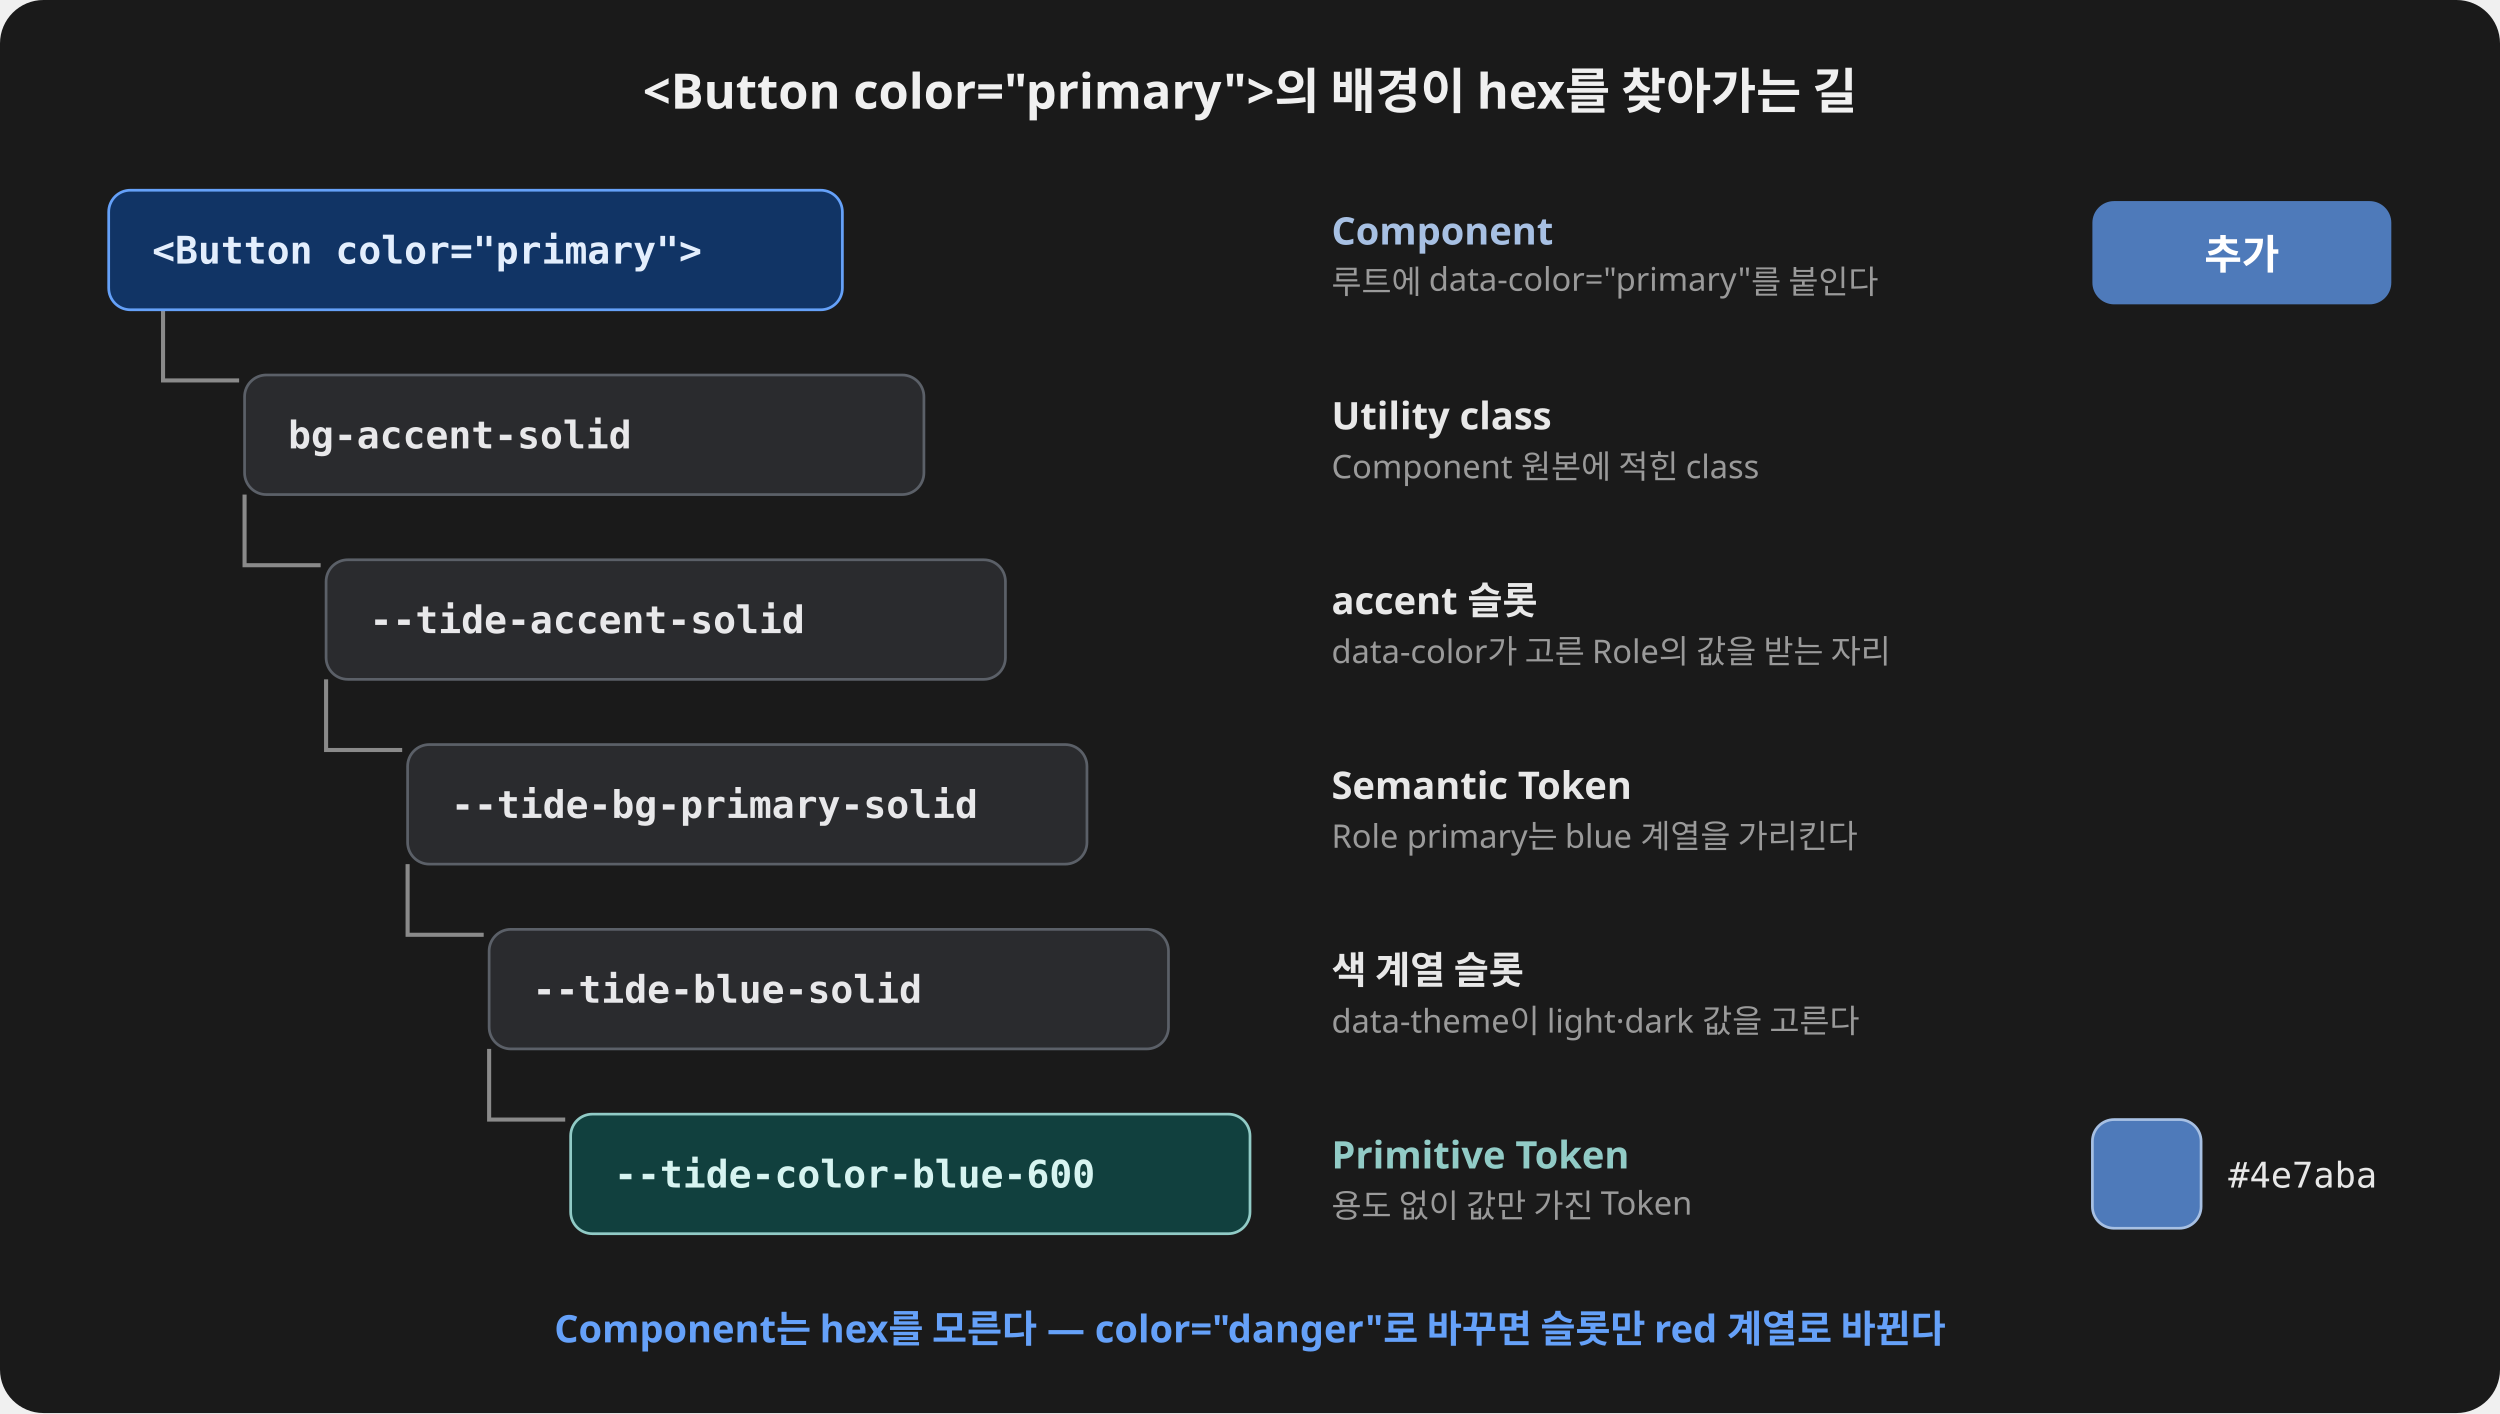
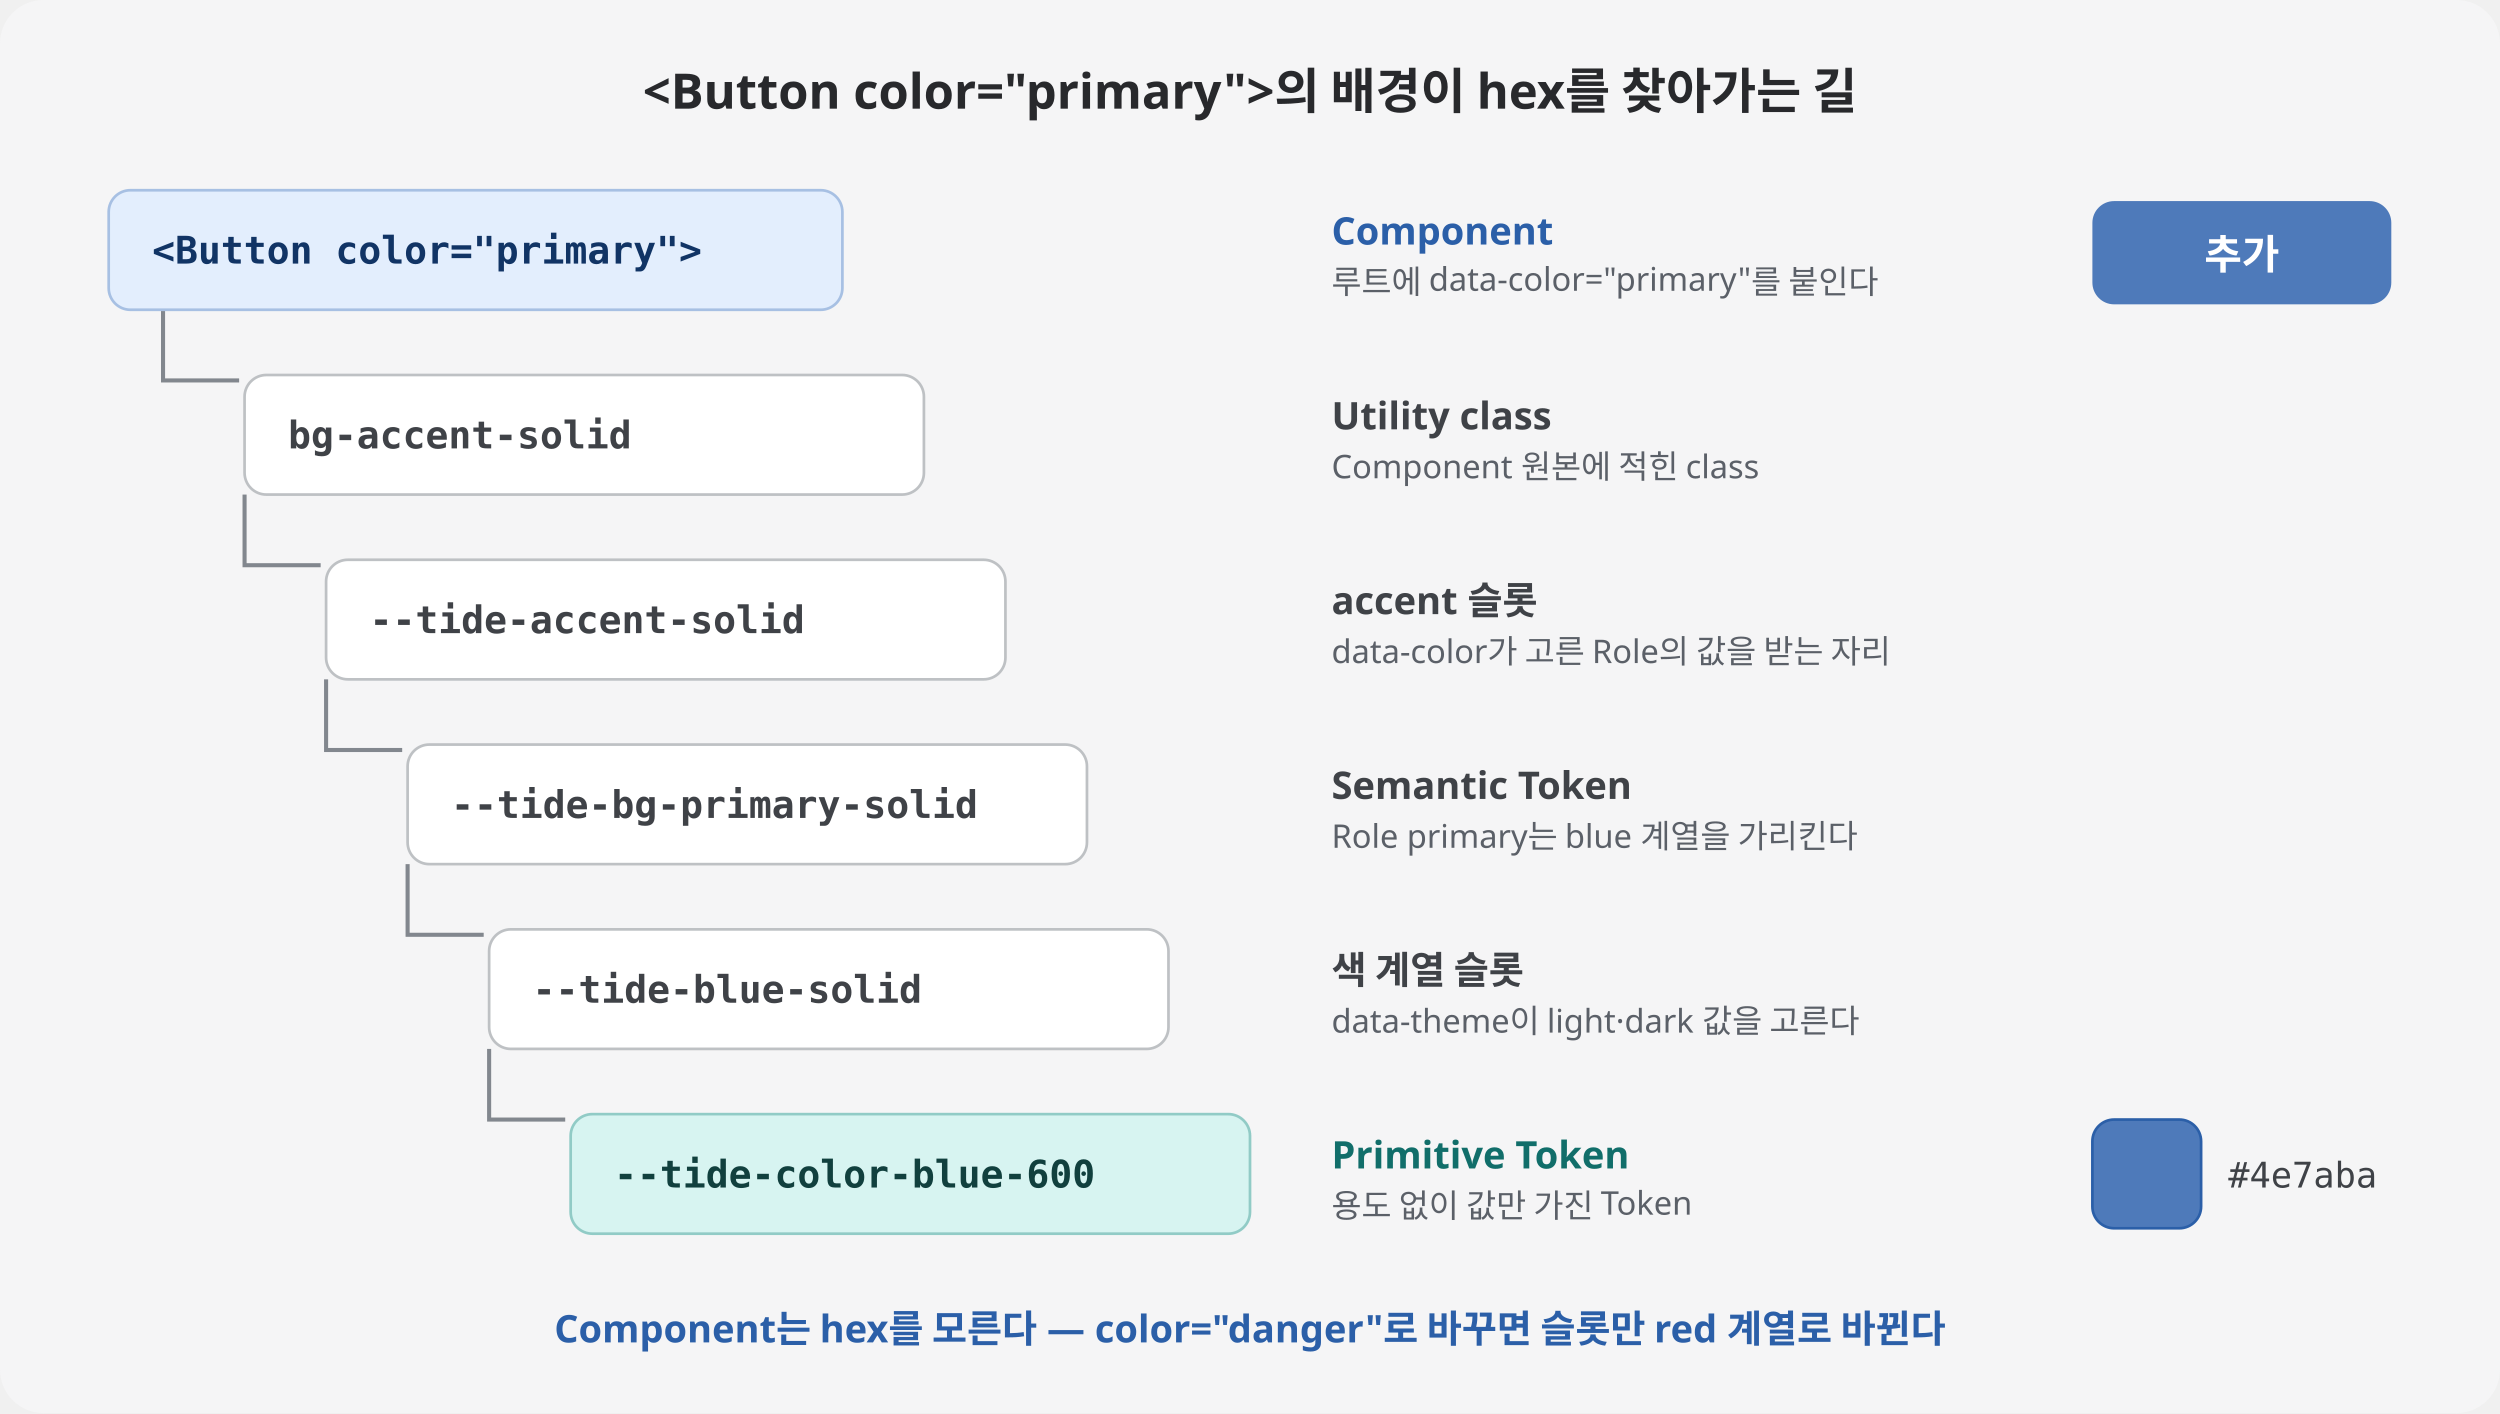
<svg xmlns="http://www.w3.org/2000/svg" viewBox="0 0 920 520" width="920" height="520" font-family="Pretendard, 'Apple SD Gothic Neo', 'Noto Sans KR', sans-serif">
-   <rect width="920" height="520" rx="16" fill="#1a1a1a" />
-   <text x="460" y="40" fill="#f0f0f0" font-size="18" font-weight="700" text-anchor="middle">&lt;Button color="primary"&gt;의 배경이 hex를 찾아가는 길</text>
-   <g fill="none" stroke="#8a8a8a" stroke-width="1.5">
+   <style>
+     .bg { fill: #f5f5f6; }
+     .title { fill: #28292c; }
+     .t1 { fill: #3f4247; }
+     .t2 { fill: #5b6068; }
+     .note { fill: #2b5fa8; }
+     .ln { fill: none; stroke: #82878e; }
+     .box { fill: #ffffff; stroke: #bec1c4; }
+     .mono { fill: #3f4247; }
+     .swatch { stroke: #2b5fa8; }
+     .mint { fill: #d7f4f1; stroke: #91cbc6; } .mint-1 { fill: #11403e; } .mint-2 { fill: #116e6a; }
+     .blue { fill: #e3eefd; stroke: #a7c0e3; } .blue-1 { fill: #113465; } .blue-2 { fill: #2b5fa8; }
+     @media (prefers-color-scheme: dark) {
+       .bg { fill: #1a1a1a; }
+       .title { fill: #f0f0f0; }
+       .t1 { fill: #e8e8e8; }
+       .t2 { fill: #9a9a9a; }
+       .note { fill: #65a1f9; }
+       .ln { stroke: #8a8a8a; }
+       .box { fill: #2a2b2e; stroke: #5b6068; }
+       .mono { fill: #e8e8ea; }
+       .swatch { stroke: #a7c0e3; }
+       .mint { fill: #11403e; stroke: #91cbc6; } .mint-1 { fill: #d7f4f1; } .mint-2 { fill: #91cbc6; }
+       .blue { fill: #113465; stroke: #65a1f9; } .blue-1 { fill: #e3eefd; } .blue-2 { fill: #a7c0e3; }
+     }
+   </style>
+   <rect class="bg" width="920" height="520" rx="16" />
+   <text class="title" x="460" y="40" font-size="18" font-weight="700" text-anchor="middle">&lt;Button color="primary"&gt;의 배경이 hex를 찾아가는 길</text>
+   <g class="ln" stroke-width="1.5">
    <path d="M60,114 V140 H88" />
    <path d="M90,182 V208 H118" />
    <path d="M120,250 V276 H148" />
    <path d="M150,318 V344 H178" />
    <path d="M180,386 V412 H208" />
  </g>
  <g font-family="ui-monospace, Menlo, monospace" font-size="14" font-weight="700">
-     <rect x="40" y="70" width="270" height="44" rx="8" fill="#113465" stroke="#65a1f9" />
-     <text x="56" y="97" fill="#e3eefd">&lt;Button color="primary"&gt;</text>
-     <rect x="90" y="138" width="250" height="44" rx="8" fill="#2a2b2e" stroke="#5b6068" />
-     <text x="106" y="165" fill="#e8e8ea">bg-accent-solid</text>
-     <rect x="120" y="206" width="250" height="44" rx="8" fill="#2a2b2e" stroke="#5b6068" />
-     <text x="136" y="233" fill="#e8e8ea">--tide-accent-solid</text>
-     <rect x="150" y="274" width="250" height="44" rx="8" fill="#2a2b2e" stroke="#5b6068" />
-     <text x="166" y="301" fill="#e8e8ea">--tide-bg-primary-solid</text>
-     <rect x="180" y="342" width="250" height="44" rx="8" fill="#2a2b2e" stroke="#5b6068" />
-     <text x="196" y="369" fill="#e8e8ea">--tide-blue-solid</text>
-     <rect x="210" y="410" width="250" height="44" rx="8" fill="#11403e" stroke="#91cbc6" />
-     <text x="226" y="437" fill="#d7f4f1">--tide-color-blue-600</text>
+     <rect class="blue" x="40" y="70" width="270" height="44" rx="8" />
+     <text class="blue-1" x="56" y="97">&lt;Button color="primary"&gt;</text>
+     <rect class="box" x="90" y="138" width="250" height="44" rx="8" />
+     <text class="mono" x="106" y="165">bg-accent-solid</text>
+     <rect class="box" x="120" y="206" width="250" height="44" rx="8" />
+     <text class="mono" x="136" y="233">--tide-accent-solid</text>
+     <rect class="box" x="150" y="274" width="250" height="44" rx="8" />
+     <text class="mono" x="166" y="301">--tide-bg-primary-solid</text>
+     <rect class="box" x="180" y="342" width="250" height="44" rx="8" />
+     <text class="mono" x="196" y="369">--tide-blue-solid</text>
+     <rect class="mint" x="210" y="410" width="250" height="44" rx="8" />
+     <text class="mint-1" x="226" y="437">--tide-color-blue-600</text>
  </g>
  <g font-size="14" font-weight="700">
-     <text x="490" y="90" fill="#a7c0e3">Component</text>
-     <text x="490" y="158" fill="#e8e8e8">Utility class</text>
-     <text x="490" y="226" fill="#e8e8e8">accent 슬롯</text>
-     <text x="490" y="294" fill="#e8e8e8">Semantic Token</text>
-     <text x="490" y="362" fill="#e8e8e8">색 계열 슬롯</text>
-     <text x="490" y="430" fill="#91cbc6">Primitive Token</text>
+     <text class="blue-2" x="490" y="90">Component</text>
+     <text class="t1" x="490" y="158">Utility class</text>
+     <text class="t1" x="490" y="226">accent 슬롯</text>
+     <text class="t1" x="490" y="294">Semantic Token</text>
+     <text class="t1" x="490" y="362">색 계열 슬롯</text>
+     <text class="mint-2" x="490" y="430">Primitive Token</text>
  </g>
-   <g font-size="12" fill="#9a9a9a">
+   <g class="t2" font-size="12">
    <text x="490" y="108">루트에 data-color="primary"를 붙인다</text>
    <text x="490" y="176">Component 원본에 적힌 class</text>
    <text x="490" y="244">data-color가 고른 Role의 값을 받는 자리</text>
    <text x="490" y="312">Role primary는 blue 계열을 가리킨다</text>
    <text x="490" y="380">data-theme이 light·dark 값을 고른다</text>
    <text x="490" y="448">용도 없이 값만 가진 Token</text>
  </g>
  <rect x="770" y="74" width="110" height="38" rx="8" fill="#4e7aba" />
  <text x="825" y="99" fill="#ffffff" font-size="15" font-weight="700" text-anchor="middle">추가</text>
-   <rect x="770" y="412" width="40" height="40" rx="8" fill="#4e7aba" stroke="#a7c0e3" />
-   <text x="820" y="437" fill="#e8e8e8" font-size="13" font-family="ui-monospace, Menlo, monospace">#4e7aba</text>
-   <text x="460" y="494" fill="#65a1f9" font-size="14" font-weight="700" text-anchor="middle">Component는 hex를 모른다 — color="danger"로 바꾸면 슬롯만 red 계열로 바뀐다</text>
+   <rect class="swatch" x="770" y="412" width="40" height="40" rx="8" fill="#4e7aba" />
+   <text class="t1" x="820" y="437" font-size="13" font-family="ui-monospace, Menlo, monospace">#4e7aba</text>
+   <text class="note" x="460" y="494" font-size="14" font-weight="700" text-anchor="middle">Component는 hex를 모른다 — color="danger"로 바꾸면 슬롯만 red 계열로 바뀐다</text>
</svg>
